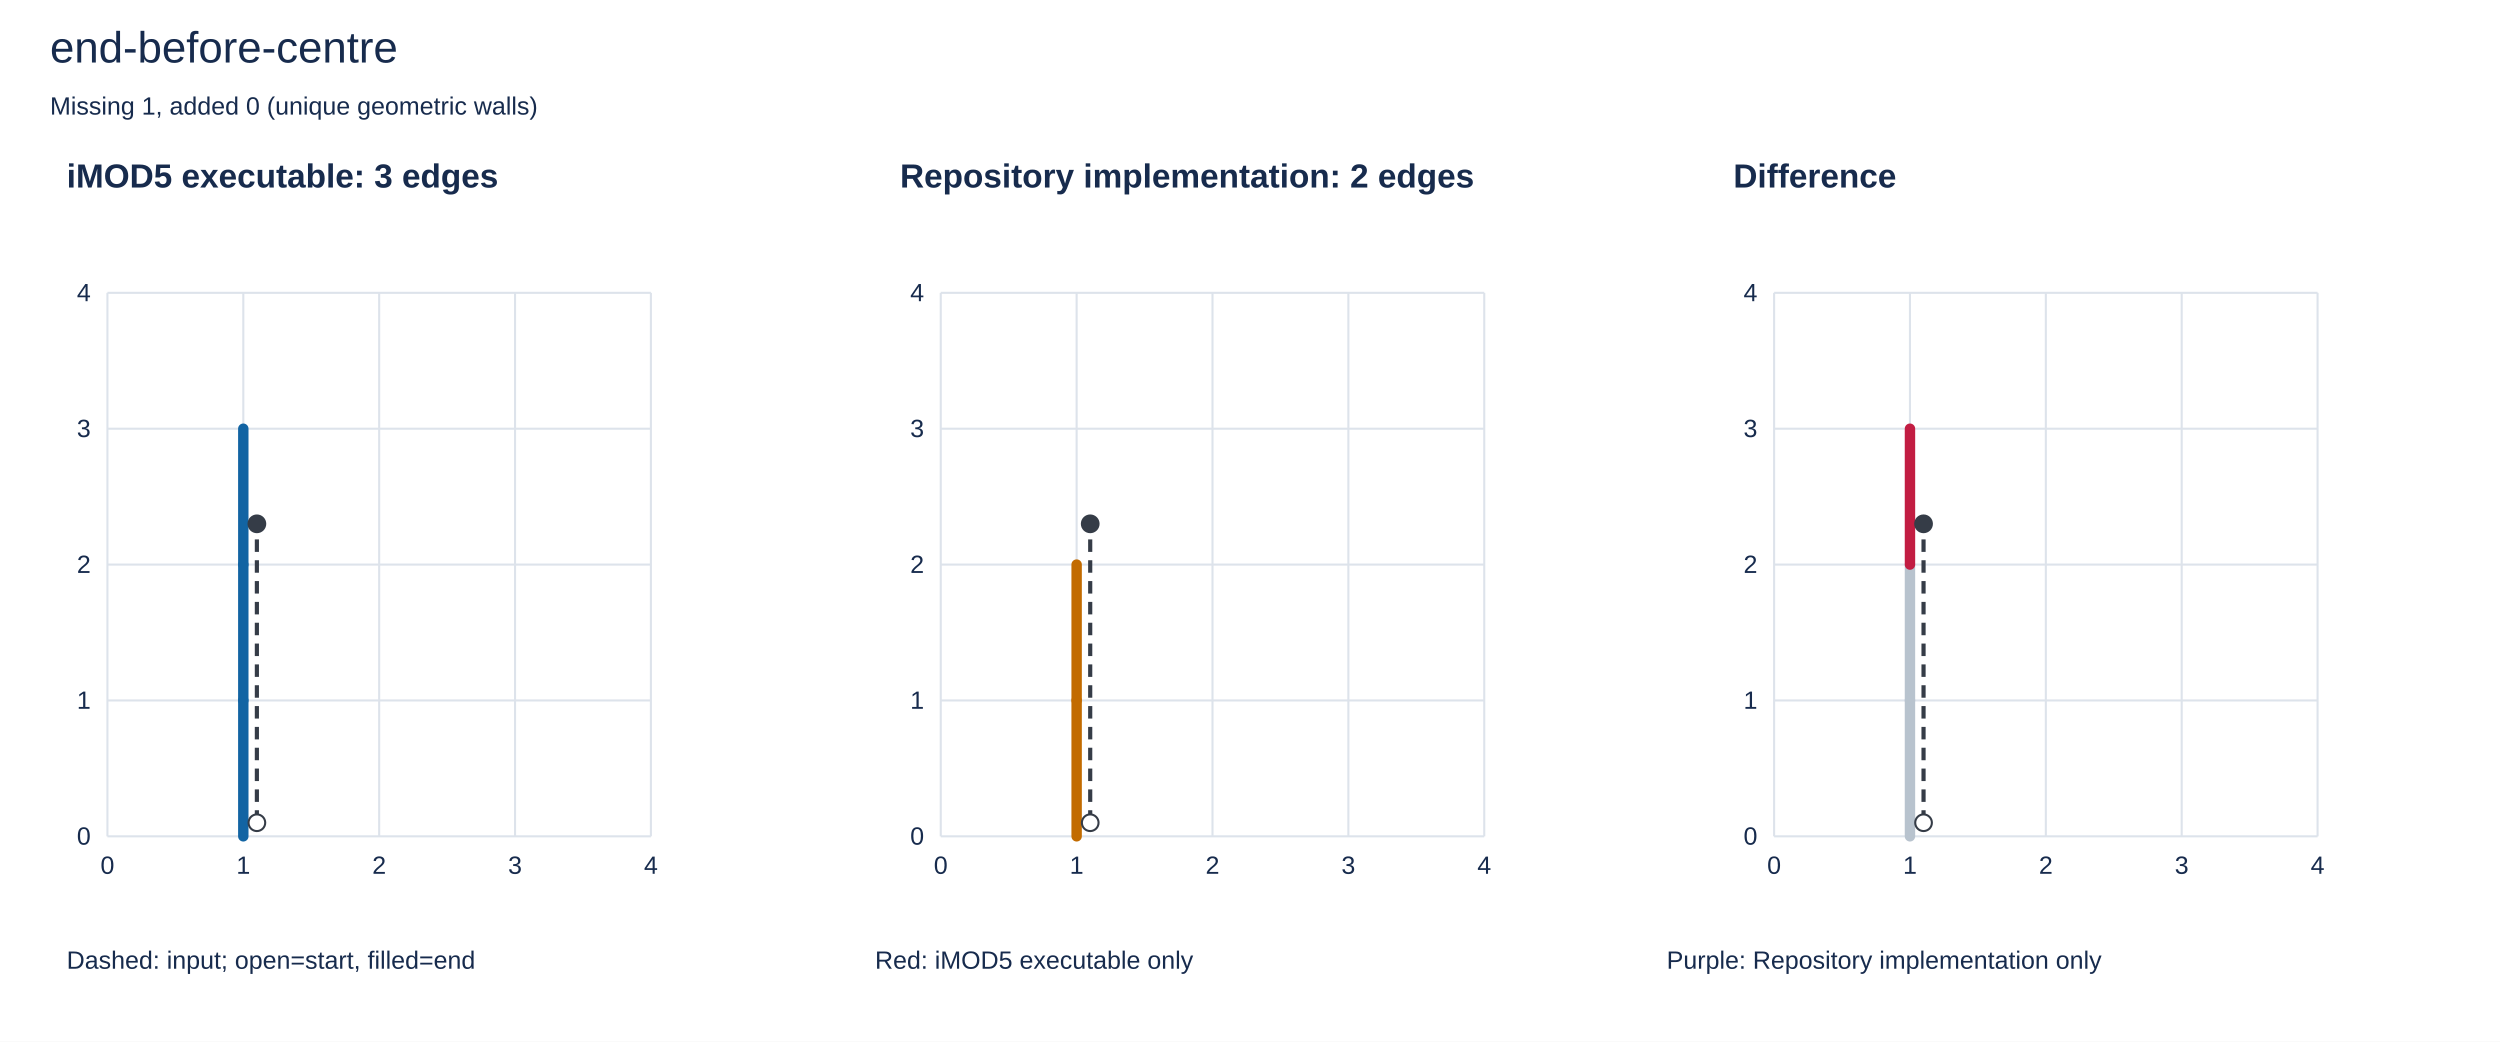
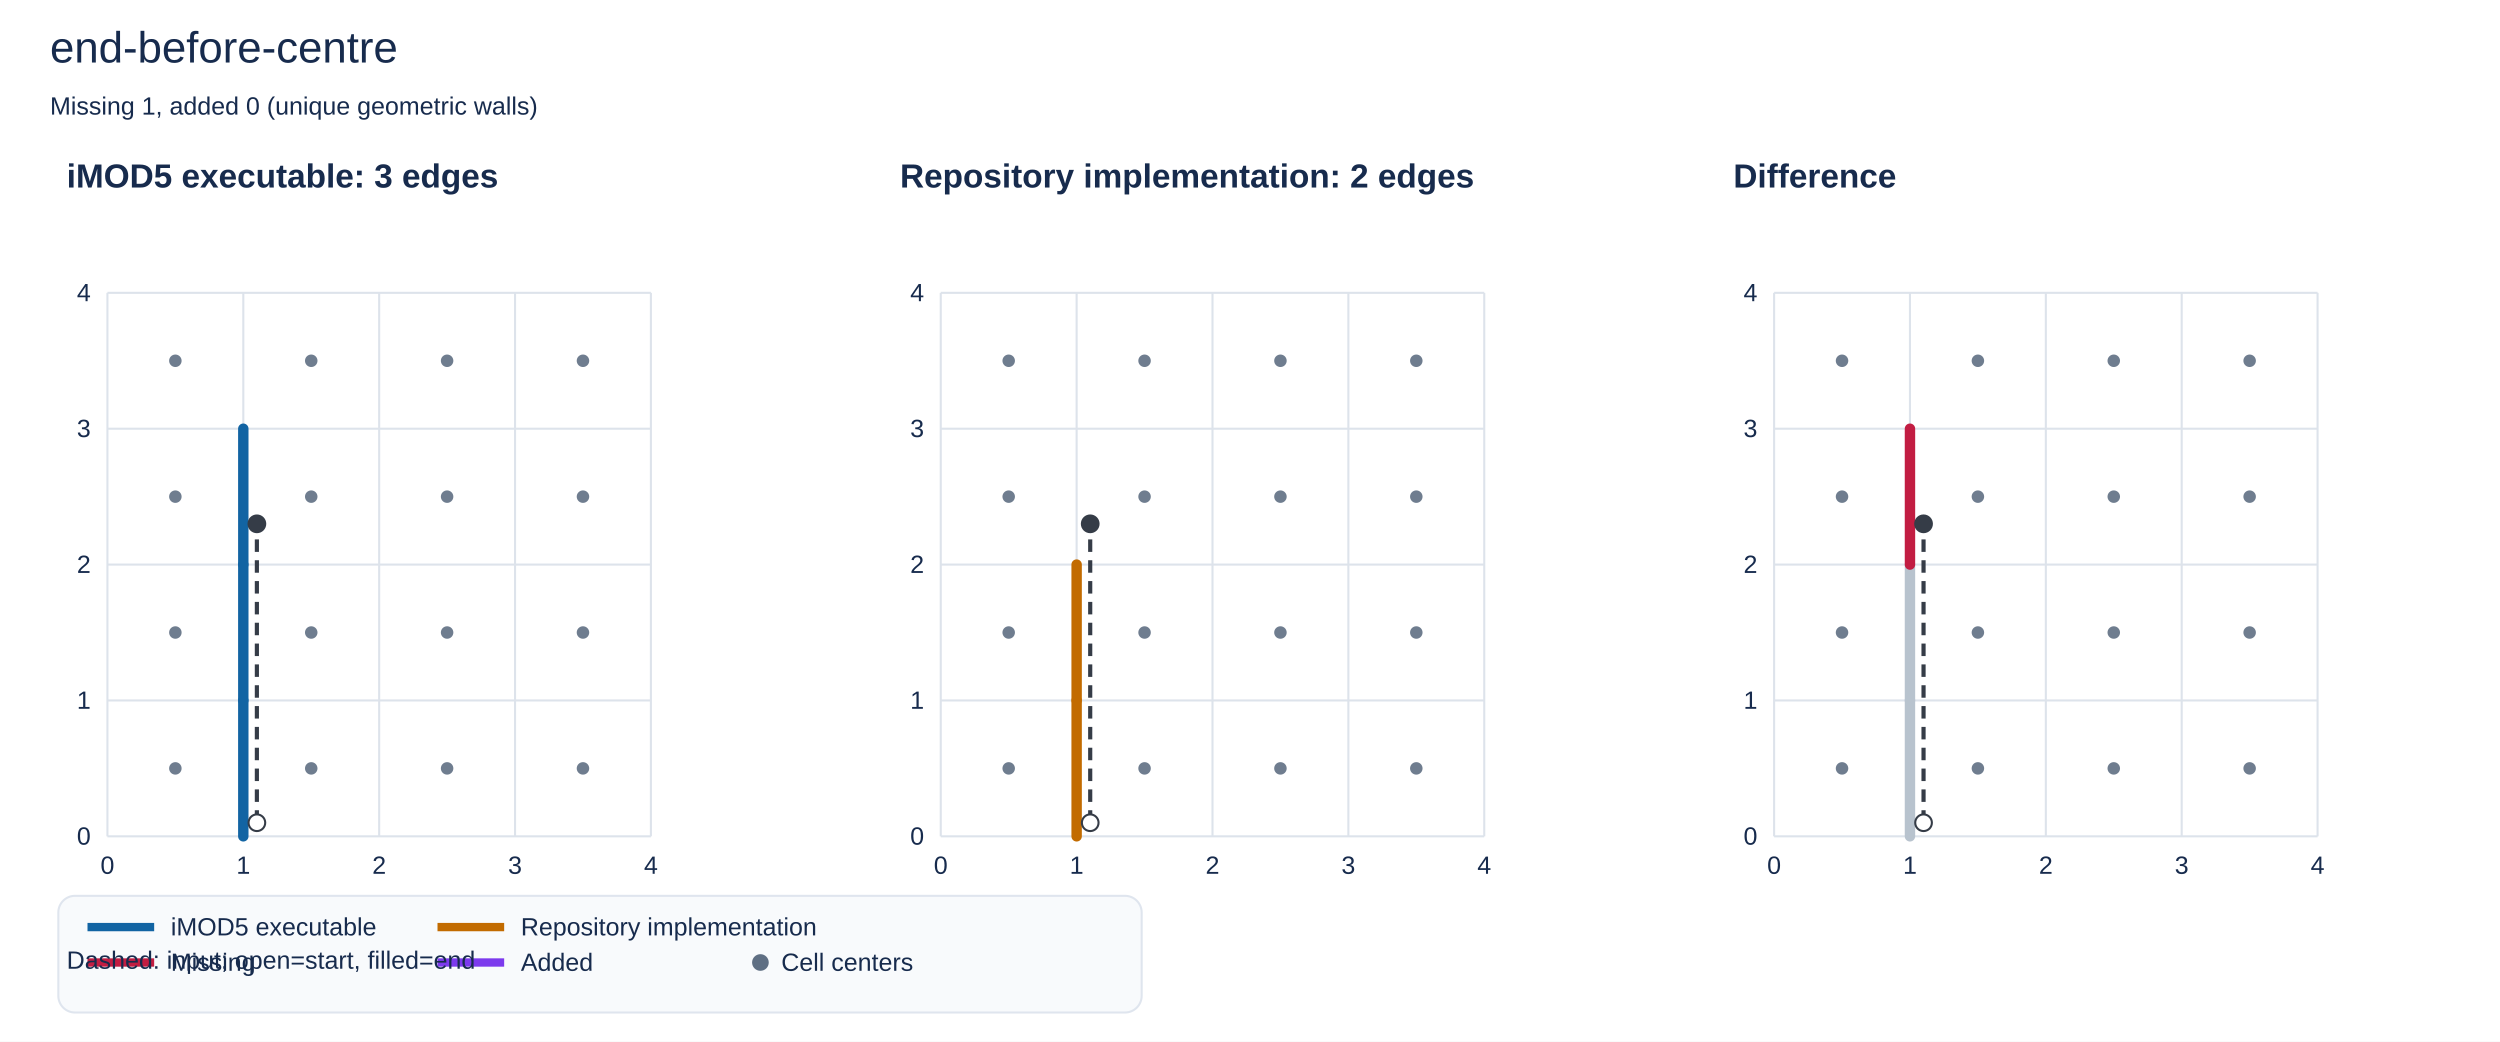
<svg xmlns="http://www.w3.org/2000/svg" width="1200" height="500" viewBox="0 0 1200 500" role="img">
  <rect width="1200" height="500" fill="white" />
  <style>text{font-family:Arial,sans-serif;fill:#172b4d;font-size:12px}.input{stroke:#353c47;stroke-width:2;stroke-dasharray:6 4;fill:none}</style>
  <text x="24" y="30" style="font-size:21px">end-before-centre</text>
  <text x="24" y="55">Missing 1, added 0 (unique geometric walls)</text>
  <text x="32" y="90" style="font-size:16px;font-weight:bold">iMOD5 executable: 3 edges</text>
  <line x1="51.565" y1="401.435" x2="51.565" y2="140.565" stroke="#dde3eb" />
  <text x="51.565" y="419.435" text-anchor="middle">0</text>
  <line x1="116.783" y1="401.435" x2="116.783" y2="140.565" stroke="#dde3eb" />
  <text x="116.783" y="419.435" text-anchor="middle">1</text>
  <line x1="182.0" y1="401.435" x2="182.0" y2="140.565" stroke="#dde3eb" />
  <text x="182.0" y="419.435" text-anchor="middle">2</text>
  <line x1="247.217" y1="401.435" x2="247.217" y2="140.565" stroke="#dde3eb" />
  <text x="247.217" y="419.435" text-anchor="middle">3</text>
  <line x1="312.435" y1="401.435" x2="312.435" y2="140.565" stroke="#dde3eb" />
  <text x="312.435" y="419.435" text-anchor="middle">4</text>
  <line x1="51.565" y1="140.565" x2="312.435" y2="140.565" stroke="#dde3eb" />
  <text x="43.565" y="144.565" text-anchor="end">4</text>
  <line x1="51.565" y1="205.783" x2="312.435" y2="205.783" stroke="#dde3eb" />
  <text x="43.565" y="209.783" text-anchor="end">3</text>
  <line x1="51.565" y1="271.0" x2="312.435" y2="271.0" stroke="#dde3eb" />
  <text x="43.565" y="275.0" text-anchor="end">2</text>
  <line x1="51.565" y1="336.217" x2="312.435" y2="336.217" stroke="#dde3eb" />
  <text x="43.565" y="340.217" text-anchor="end">1</text>
  <line x1="51.565" y1="401.435" x2="312.435" y2="401.435" stroke="#dde3eb" />
  <text x="43.565" y="405.435" text-anchor="end">0</text>
+   <circle cx="84.174" cy="173.174" r="2.5" fill="#5f6f83" stroke="#5f6f83" opacity="0.9" />
+   <circle cx="149.391" cy="173.174" r="2.5" fill="#5f6f83" stroke="#5f6f83" opacity="0.9" />
+   <circle cx="214.609" cy="173.174" r="2.5" fill="#5f6f83" stroke="#5f6f83" opacity="0.9" />
+   <circle cx="279.826" cy="173.174" r="2.5" fill="#5f6f83" stroke="#5f6f83" opacity="0.9" />
+   <circle cx="84.174" cy="238.391" r="2.5" fill="#5f6f83" stroke="#5f6f83" opacity="0.9" />
+   <circle cx="149.391" cy="238.391" r="2.5" fill="#5f6f83" stroke="#5f6f83" opacity="0.9" />
+   <circle cx="214.609" cy="238.391" r="2.5" fill="#5f6f83" stroke="#5f6f83" opacity="0.9" />
+   <circle cx="279.826" cy="238.391" r="2.5" fill="#5f6f83" stroke="#5f6f83" opacity="0.9" />
+   <circle cx="84.174" cy="303.609" r="2.5" fill="#5f6f83" stroke="#5f6f83" opacity="0.9" />
+   <circle cx="149.391" cy="303.609" r="2.5" fill="#5f6f83" stroke="#5f6f83" opacity="0.9" />
+   <circle cx="214.609" cy="303.609" r="2.5" fill="#5f6f83" stroke="#5f6f83" opacity="0.9" />
+   <circle cx="279.826" cy="303.609" r="2.5" fill="#5f6f83" stroke="#5f6f83" opacity="0.9" />
+   <circle cx="84.174" cy="368.826" r="2.5" fill="#5f6f83" stroke="#5f6f83" opacity="0.9" />
+   <circle cx="149.391" cy="368.826" r="2.5" fill="#5f6f83" stroke="#5f6f83" opacity="0.9" />
+   <circle cx="214.609" cy="368.826" r="2.5" fill="#5f6f83" stroke="#5f6f83" opacity="0.9" />
+   <circle cx="279.826" cy="368.826" r="2.5" fill="#5f6f83" stroke="#5f6f83" opacity="0.9" />
  <line x1="116.783" y1="401.435" x2="116.783" y2="336.217" stroke="#1264a3" stroke-width="5" stroke-linecap="round" />
  <line x1="116.783" y1="336.217" x2="116.783" y2="271.0" stroke="#1264a3" stroke-width="5" stroke-linecap="round" />
  <line x1="116.783" y1="271.0" x2="116.783" y2="205.783" stroke="#1264a3" stroke-width="5" stroke-linecap="round" />
  <polyline points="123.30,394.91 123.30,251.43" class="input" />
  <circle cx="123.304" cy="394.913" r="4" fill="white" stroke="#353c47" />
  <circle cx="123.304" cy="251.435" r="4" fill="#353c47" stroke="#353c47" />
  <text x="432" y="90" style="font-size:16px;font-weight:bold">Repository implementation: 2 edges</text>
  <line x1="451.565" y1="401.435" x2="451.565" y2="140.565" stroke="#dde3eb" />
  <text x="451.565" y="419.435" text-anchor="middle">0</text>
  <line x1="516.783" y1="401.435" x2="516.783" y2="140.565" stroke="#dde3eb" />
  <text x="516.783" y="419.435" text-anchor="middle">1</text>
  <line x1="582.0" y1="401.435" x2="582.0" y2="140.565" stroke="#dde3eb" />
  <text x="582.0" y="419.435" text-anchor="middle">2</text>
  <line x1="647.217" y1="401.435" x2="647.217" y2="140.565" stroke="#dde3eb" />
  <text x="647.217" y="419.435" text-anchor="middle">3</text>
  <line x1="712.435" y1="401.435" x2="712.435" y2="140.565" stroke="#dde3eb" />
  <text x="712.435" y="419.435" text-anchor="middle">4</text>
  <line x1="451.565" y1="140.565" x2="712.435" y2="140.565" stroke="#dde3eb" />
  <text x="443.565" y="144.565" text-anchor="end">4</text>
  <line x1="451.565" y1="205.783" x2="712.435" y2="205.783" stroke="#dde3eb" />
  <text x="443.565" y="209.783" text-anchor="end">3</text>
  <line x1="451.565" y1="271.0" x2="712.435" y2="271.0" stroke="#dde3eb" />
  <text x="443.565" y="275.0" text-anchor="end">2</text>
  <line x1="451.565" y1="336.217" x2="712.435" y2="336.217" stroke="#dde3eb" />
  <text x="443.565" y="340.217" text-anchor="end">1</text>
  <line x1="451.565" y1="401.435" x2="712.435" y2="401.435" stroke="#dde3eb" />
  <text x="443.565" y="405.435" text-anchor="end">0</text>
+   <circle cx="484.174" cy="173.174" r="2.5" fill="#5f6f83" stroke="#5f6f83" opacity="0.9" />
+   <circle cx="549.391" cy="173.174" r="2.5" fill="#5f6f83" stroke="#5f6f83" opacity="0.9" />
+   <circle cx="614.609" cy="173.174" r="2.5" fill="#5f6f83" stroke="#5f6f83" opacity="0.9" />
+   <circle cx="679.826" cy="173.174" r="2.5" fill="#5f6f83" stroke="#5f6f83" opacity="0.9" />
+   <circle cx="484.174" cy="238.391" r="2.5" fill="#5f6f83" stroke="#5f6f83" opacity="0.9" />
+   <circle cx="549.391" cy="238.391" r="2.5" fill="#5f6f83" stroke="#5f6f83" opacity="0.9" />
+   <circle cx="614.609" cy="238.391" r="2.5" fill="#5f6f83" stroke="#5f6f83" opacity="0.9" />
+   <circle cx="679.826" cy="238.391" r="2.5" fill="#5f6f83" stroke="#5f6f83" opacity="0.9" />
+   <circle cx="484.174" cy="303.609" r="2.5" fill="#5f6f83" stroke="#5f6f83" opacity="0.9" />
+   <circle cx="549.391" cy="303.609" r="2.5" fill="#5f6f83" stroke="#5f6f83" opacity="0.9" />
+   <circle cx="614.609" cy="303.609" r="2.5" fill="#5f6f83" stroke="#5f6f83" opacity="0.9" />
+   <circle cx="679.826" cy="303.609" r="2.5" fill="#5f6f83" stroke="#5f6f83" opacity="0.9" />
+   <circle cx="484.174" cy="368.826" r="2.5" fill="#5f6f83" stroke="#5f6f83" opacity="0.9" />
+   <circle cx="549.391" cy="368.826" r="2.5" fill="#5f6f83" stroke="#5f6f83" opacity="0.9" />
+   <circle cx="614.609" cy="368.826" r="2.5" fill="#5f6f83" stroke="#5f6f83" opacity="0.9" />
+   <circle cx="679.826" cy="368.826" r="2.5" fill="#5f6f83" stroke="#5f6f83" opacity="0.9" />
  <line x1="516.783" y1="401.435" x2="516.783" y2="336.217" stroke="#c26b00" stroke-width="5" stroke-linecap="round" />
  <line x1="516.783" y1="336.217" x2="516.783" y2="271.0" stroke="#c26b00" stroke-width="5" stroke-linecap="round" />
  <polyline points="523.30,394.91 523.30,251.43" class="input" />
  <circle cx="523.304" cy="394.913" r="4" fill="white" stroke="#353c47" />
  <circle cx="523.304" cy="251.435" r="4" fill="#353c47" stroke="#353c47" />
  <text x="832" y="90" style="font-size:16px;font-weight:bold">Difference</text>
  <line x1="851.565" y1="401.435" x2="851.565" y2="140.565" stroke="#dde3eb" />
  <text x="851.565" y="419.435" text-anchor="middle">0</text>
  <line x1="916.783" y1="401.435" x2="916.783" y2="140.565" stroke="#dde3eb" />
  <text x="916.783" y="419.435" text-anchor="middle">1</text>
  <line x1="982.0" y1="401.435" x2="982.0" y2="140.565" stroke="#dde3eb" />
  <text x="982.0" y="419.435" text-anchor="middle">2</text>
  <line x1="1047.217" y1="401.435" x2="1047.217" y2="140.565" stroke="#dde3eb" />
  <text x="1047.217" y="419.435" text-anchor="middle">3</text>
  <line x1="1112.435" y1="401.435" x2="1112.435" y2="140.565" stroke="#dde3eb" />
  <text x="1112.435" y="419.435" text-anchor="middle">4</text>
  <line x1="851.565" y1="140.565" x2="1112.435" y2="140.565" stroke="#dde3eb" />
  <text x="843.565" y="144.565" text-anchor="end">4</text>
  <line x1="851.565" y1="205.783" x2="1112.435" y2="205.783" stroke="#dde3eb" />
  <text x="843.565" y="209.783" text-anchor="end">3</text>
  <line x1="851.565" y1="271.0" x2="1112.435" y2="271.0" stroke="#dde3eb" />
  <text x="843.565" y="275.0" text-anchor="end">2</text>
  <line x1="851.565" y1="336.217" x2="1112.435" y2="336.217" stroke="#dde3eb" />
  <text x="843.565" y="340.217" text-anchor="end">1</text>
  <line x1="851.565" y1="401.435" x2="1112.435" y2="401.435" stroke="#dde3eb" />
  <text x="843.565" y="405.435" text-anchor="end">0</text>
+   <circle cx="884.174" cy="173.174" r="2.5" fill="#5f6f83" stroke="#5f6f83" opacity="0.9" />
+   <circle cx="949.391" cy="173.174" r="2.5" fill="#5f6f83" stroke="#5f6f83" opacity="0.9" />
+   <circle cx="1014.609" cy="173.174" r="2.5" fill="#5f6f83" stroke="#5f6f83" opacity="0.9" />
+   <circle cx="1079.826" cy="173.174" r="2.5" fill="#5f6f83" stroke="#5f6f83" opacity="0.9" />
+   <circle cx="884.174" cy="238.391" r="2.5" fill="#5f6f83" stroke="#5f6f83" opacity="0.9" />
+   <circle cx="949.391" cy="238.391" r="2.5" fill="#5f6f83" stroke="#5f6f83" opacity="0.9" />
+   <circle cx="1014.609" cy="238.391" r="2.5" fill="#5f6f83" stroke="#5f6f83" opacity="0.9" />
+   <circle cx="1079.826" cy="238.391" r="2.5" fill="#5f6f83" stroke="#5f6f83" opacity="0.9" />
+   <circle cx="884.174" cy="303.609" r="2.5" fill="#5f6f83" stroke="#5f6f83" opacity="0.9" />
+   <circle cx="949.391" cy="303.609" r="2.5" fill="#5f6f83" stroke="#5f6f83" opacity="0.9" />
+   <circle cx="1014.609" cy="303.609" r="2.5" fill="#5f6f83" stroke="#5f6f83" opacity="0.9" />
+   <circle cx="1079.826" cy="303.609" r="2.5" fill="#5f6f83" stroke="#5f6f83" opacity="0.9" />
+   <circle cx="884.174" cy="368.826" r="2.5" fill="#5f6f83" stroke="#5f6f83" opacity="0.9" />
+   <circle cx="949.391" cy="368.826" r="2.5" fill="#5f6f83" stroke="#5f6f83" opacity="0.9" />
+   <circle cx="1014.609" cy="368.826" r="2.5" fill="#5f6f83" stroke="#5f6f83" opacity="0.9" />
+   <circle cx="1079.826" cy="368.826" r="2.5" fill="#5f6f83" stroke="#5f6f83" opacity="0.9" />
  <line x1="916.783" y1="401.435" x2="916.783" y2="336.217" stroke="#b8c3ce" stroke-width="5" stroke-linecap="round" />
  <line x1="916.783" y1="336.217" x2="916.783" y2="271.0" stroke="#b8c3ce" stroke-width="5" stroke-linecap="round" />
  <line x1="916.783" y1="271.0" x2="916.783" y2="205.783" stroke="#c21d42" stroke-width="5" stroke-linecap="round" />
  <polyline points="923.30,394.91 923.30,251.43" class="input" />
  <circle cx="923.304" cy="394.913" r="4" fill="white" stroke="#353c47" />
  <circle cx="923.304" cy="251.435" r="4" fill="#353c47" stroke="#353c47" />
+   <g font-size="12">
+     <rect x="28" y="430" width="520" height="56" fill="#f8fafc" stroke="#dfe5ee" rx="8" />
+     <line x1="42" y1="445" x2="74" y2="445" stroke="#1264a3" stroke-width="4" />
+     <text x="82" y="449">iMOD5 executable</text>
+     <line x1="210" y1="445" x2="242" y2="445" stroke="#c26b00" stroke-width="4" />
+     <text x="250" y="449">Repository implementation</text>
+     <line x1="42" y1="462" x2="74" y2="462" stroke="#c21d42" stroke-width="4" />
+     <text x="82" y="466">Missing</text>
+     <line x1="210" y1="462" x2="242" y2="462" stroke="#7c3aed" stroke-width="4" />
+     <text x="250" y="466">Added</text>
+     <circle cx="365" cy="462" r="3.5" fill="#5f6f83" stroke="#5f6f83" />
+     <text x="375" y="466">Cell centers</text>
+   </g>
  <text x="32" y="465">Dashed: input; open=start, filled=end</text>
-   <text x="420" y="465">Red: iMOD5 executable only</text>
-   <text x="800" y="465">Purple: Repository implementation only</text>
</svg>
